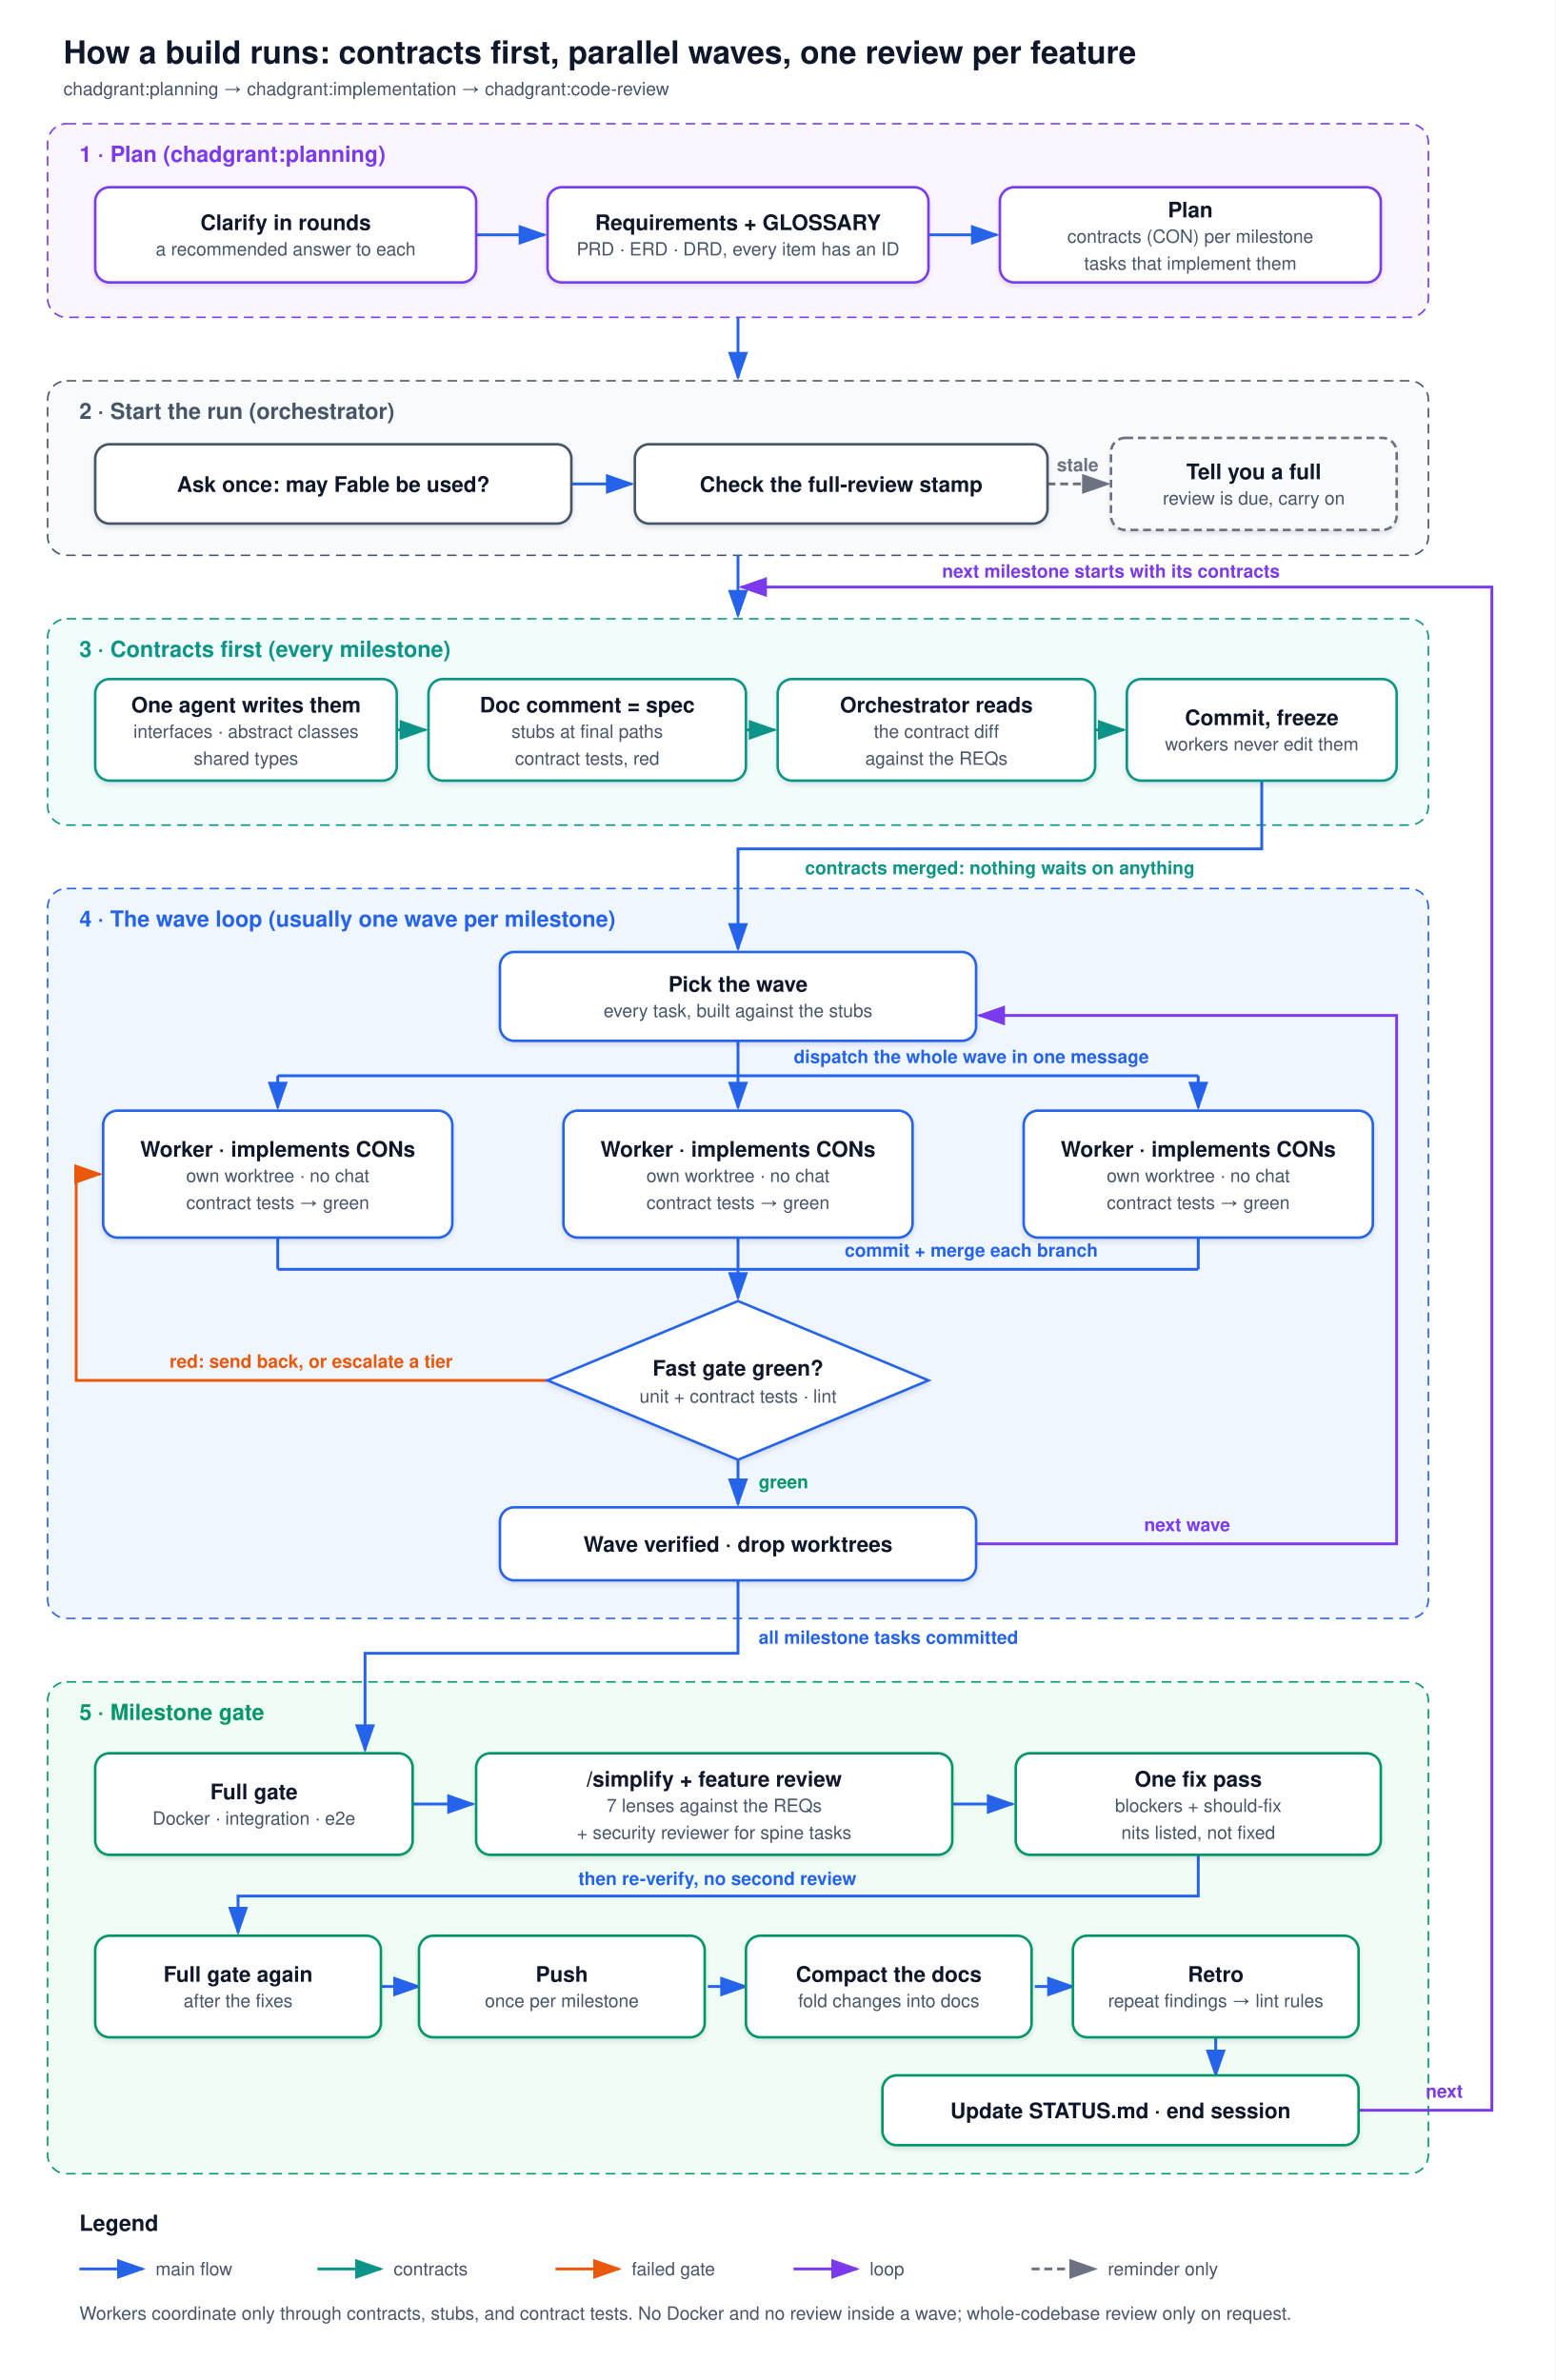
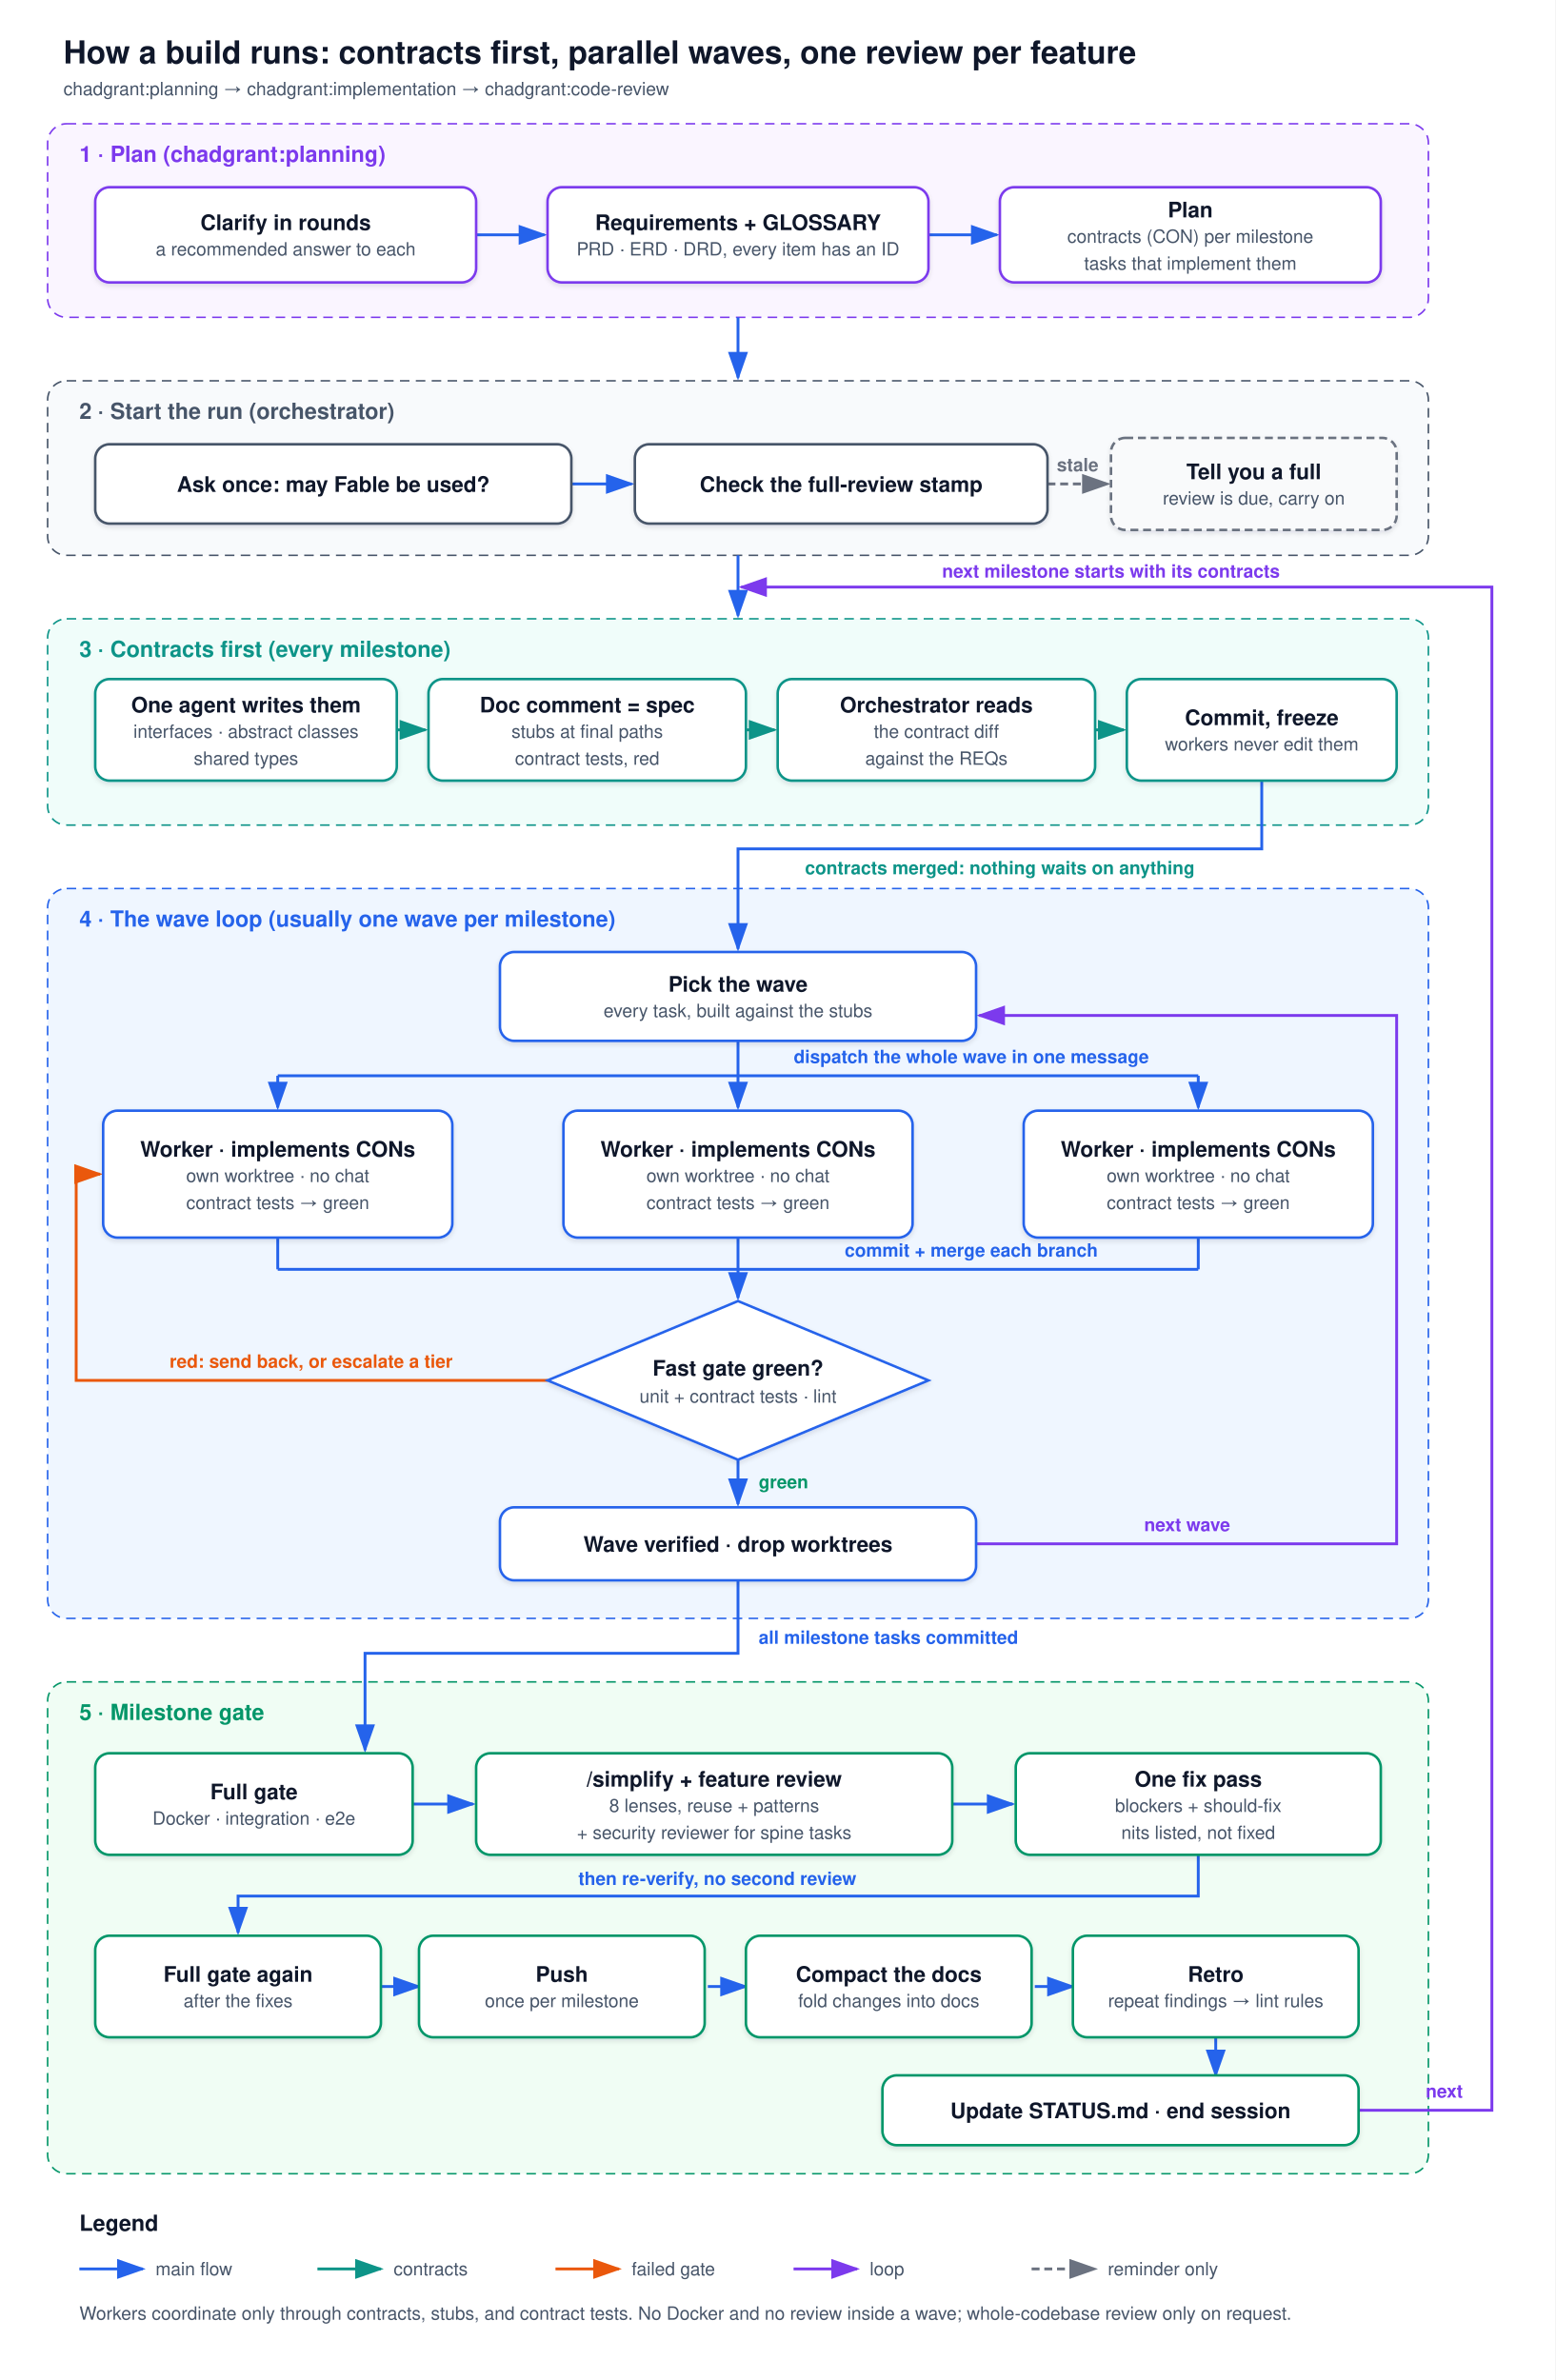
<svg xmlns="http://www.w3.org/2000/svg" viewBox="0 0 980 1500" width="980" height="1500">
  <defs>
    <marker id="m-blue" markerWidth="10" markerHeight="7" refX="9" refY="3.5" orient="auto">
      <polygon points="0 0, 10 3.5, 0 7" fill="#2563eb" />
    </marker>
    <marker id="m-orange" markerWidth="10" markerHeight="7" refX="9" refY="3.5" orient="auto">
      <polygon points="0 0, 10 3.5, 0 7" fill="#ea580c" />
    </marker>
    <marker id="m-purple" markerWidth="10" markerHeight="7" refX="9" refY="3.5" orient="auto">
      <polygon points="0 0, 10 3.5, 0 7" fill="#7c3aed" />
    </marker>
    <marker id="m-gray" markerWidth="10" markerHeight="7" refX="9" refY="3.5" orient="auto">
      <polygon points="0 0, 10 3.5, 0 7" fill="#6b7280" />
    </marker>
    <marker id="m-teal" markerWidth="10" markerHeight="7" refX="9" refY="3.5" orient="auto">
      <polygon points="0 0, 10 3.5, 0 7" fill="#0d9488" />
    </marker>
    <filter id="sh" x="-10%" y="-20%" width="120%" height="150%">
      <feDropShadow dx="0" dy="1.5" stdDeviation="1.5" flood-color="#0f172a" flood-opacity="0.12" />
    </filter>
    <style>text{font-family:-apple-system,"Segoe UI",Helvetica,Arial,sans-serif;fill:#0f172a}.t{font-size:13.5px;font-weight:600}.s{font-size:11.5px;fill:#475569}.h{font-size:14px;font-weight:700}.lbl{font-size:11.5px;font-weight:600}</style>
  </defs>
  <rect width="980" height="1500" fill="#ffffff" />
  <text x="40" y="40" style="font-size:20px;font-weight:700">How a build runs: contracts first, parallel waves, one review per feature</text>
  <text x="40" y="60" class="s">chadgrant:planning → chadgrant:implementation → chadgrant:code-review</text>
  <rect x="30" y="78" width="870" height="122" rx="12" fill="#faf5ff" stroke="#7c3aed" stroke-dasharray="6,4" />
  <text x="50" y="102" class="h" style="fill:#7c3aed">1 · Plan  (chadgrant:planning)</text>
  <rect x="30" y="240" width="870" height="110" rx="12" fill="#f8fafc" stroke="#475569" stroke-dasharray="6,4" />
  <text x="50" y="264" class="h" style="fill:#475569">2 · Start the run  (orchestrator)</text>
  <rect x="30" y="390" width="870" height="130" rx="12" fill="#f0fdfa" stroke="#0d9488" stroke-dasharray="6,4" />
  <text x="50" y="414" class="h" style="fill:#0d9488">3 · Contracts first  (every milestone)</text>
  <rect x="30" y="560" width="870" height="460" rx="12" fill="#eff6ff" stroke="#2563eb" stroke-dasharray="6,4" />
  <text x="50" y="584" class="h" style="fill:#2563eb">4 · The wave loop  (usually one wave per milestone)</text>
  <rect x="30" y="1060" width="870" height="310" rx="12" fill="#f0fdf4" stroke="#059669" stroke-dasharray="6,4" />
  <text x="50" y="1084" class="h" style="fill:#059669">5 · Milestone gate</text>
  <polyline points="300,148 343,148" fill="none" stroke="#2563eb" stroke-width="1.8" marker-end="url(#m-blue)" />
  <polyline points="585,148 628,148" fill="none" stroke="#2563eb" stroke-width="1.8" marker-end="url(#m-blue)" />
  <polyline points="465,200 465,238" fill="none" stroke="#2563eb" stroke-width="1.8" marker-end="url(#m-blue)" />
  <polyline points="360,305 398,305" fill="none" stroke="#2563eb" stroke-width="1.8" marker-end="url(#m-blue)" />
  <polyline points="660,305 698,305" fill="none" stroke="#6b7280" stroke-width="1.8" stroke-dasharray="5,3" marker-end="url(#m-gray)" />
  <text x="679" y="297" text-anchor="middle" class="lbl" style="fill:#6b7280">stale</text>
  <polyline points="465,350 465,388" fill="none" stroke="#2563eb" stroke-width="1.8" marker-end="url(#m-blue)" />
  <polyline points="250,460 268,460" fill="none" stroke="#0d9488" stroke-width="1.8" marker-end="url(#m-teal)" />
  <polyline points="470,460 488,460" fill="none" stroke="#0d9488" stroke-width="1.8" marker-end="url(#m-teal)" />
  <polyline points="690,460 708,460" fill="none" stroke="#0d9488" stroke-width="1.8" marker-end="url(#m-teal)" />
  <polyline points="795,492 795,535 465,535 465,598" fill="none" stroke="#2563eb" stroke-width="1.8" marker-end="url(#m-blue)" />
  <text x="630" y="551" text-anchor="middle" class="lbl" style="fill:#0d9488">contracts merged: nothing waits on anything</text>
  <polyline points="465,656 465,678" fill="none" stroke="#2563eb" stroke-width="1.8" />
  <polyline points="175,678 755,678" fill="none" stroke="#2563eb" stroke-width="1.8" />
  <polyline points="175,678 175,698" fill="none" stroke="#2563eb" stroke-width="1.8" marker-end="url(#m-blue)" />
  <polyline points="465,678 465,698" fill="none" stroke="#2563eb" stroke-width="1.8" marker-end="url(#m-blue)" />
  <polyline points="755,678 755,698" fill="none" stroke="#2563eb" stroke-width="1.8" marker-end="url(#m-blue)" />
  <text x="612" y="670" text-anchor="middle" class="lbl" style="fill:#2563eb">dispatch the whole wave in one message</text>
  <polyline points="175,780 175,800" fill="none" stroke="#2563eb" stroke-width="1.8" />
  <polyline points="465,780 465,800" fill="none" stroke="#2563eb" stroke-width="1.8" />
  <polyline points="755,780 755,800" fill="none" stroke="#2563eb" stroke-width="1.8" />
  <polyline points="175,800 755,800" fill="none" stroke="#2563eb" stroke-width="1.8" />
  <polyline points="465,800 465,818" fill="none" stroke="#2563eb" stroke-width="1.8" marker-end="url(#m-blue)" />
  <text x="612" y="792" text-anchor="middle" class="lbl" style="fill:#2563eb">commit + merge each branch</text>
  <polyline points="345,870 48,870 48,740 63,740" fill="none" stroke="#ea580c" stroke-width="1.8" marker-end="url(#m-orange)" />
  <text x="196" y="862" text-anchor="middle" class="lbl" style="fill:#ea580c">red: send back, or escalate a tier</text>
  <polyline points="465,920 465,948" fill="none" stroke="#2563eb" stroke-width="1.8" marker-end="url(#m-blue)" />
  <text x="478" y="938" text-anchor="start" class="lbl" style="fill:#059669">green</text>
  <polyline points="615,973 880,973 880,640 617,640" fill="none" stroke="#7c3aed" stroke-width="1.8" marker-end="url(#m-purple)" />
  <text x="748" y="965" text-anchor="middle" class="lbl" style="fill:#7c3aed">next wave</text>
  <polyline points="465,996 465,1042 230,1042 230,1103" fill="none" stroke="#2563eb" stroke-width="1.8" marker-end="url(#m-blue)" />
  <text x="478" y="1036" text-anchor="start" class="lbl" style="fill:#2563eb">all milestone tasks committed</text>
  <polyline points="260,1137 298,1137" fill="none" stroke="#2563eb" stroke-width="1.8" marker-end="url(#m-blue)" />
  <polyline points="600,1137 638,1137" fill="none" stroke="#2563eb" stroke-width="1.8" marker-end="url(#m-blue)" />
  <polyline points="755,1169 755,1195 150,1195 150,1218" fill="none" stroke="#2563eb" stroke-width="1.8" marker-end="url(#m-blue)" />
  <text x="452" y="1188" text-anchor="middle" class="lbl" style="fill:#2563eb">then re-verify, no second review</text>
  <polyline points="240,1252 264,1252" fill="none" stroke="#2563eb" stroke-width="1.8" marker-end="url(#m-blue)" />
  <polyline points="446,1252 470,1252" fill="none" stroke="#2563eb" stroke-width="1.8" marker-end="url(#m-blue)" />
  <polyline points="652,1252 676,1252" fill="none" stroke="#2563eb" stroke-width="1.8" marker-end="url(#m-blue)" />
  <polyline points="766,1284 766,1308" fill="none" stroke="#2563eb" stroke-width="1.8" marker-end="url(#m-blue)" />
  <polyline points="856,1330 940,1330 940,370 467,370" fill="none" stroke="#7c3aed" stroke-width="1.8" marker-end="url(#m-purple)" />
  <text x="910" y="1322" text-anchor="middle" class="lbl" style="fill:#7c3aed">next</text>
  <text x="700" y="364" text-anchor="middle" class="lbl" style="fill:#7c3aed">next milestone starts with its contracts</text>
  <rect x="60" y="118" width="240" height="60" rx="9" fill="#ffffff" stroke="#7c3aed" stroke-width="1.6" filter="url(#sh)" />
  <text x="180.0" y="145.0" text-anchor="middle" class="t">Clarify in rounds</text>
  <text x="180.0" y="161.0" text-anchor="middle" class="s">a recommended answer to each</text>
  <rect x="345" y="118" width="240" height="60" rx="9" fill="#ffffff" stroke="#7c3aed" stroke-width="1.6" filter="url(#sh)" />
  <text x="465.0" y="145.0" text-anchor="middle" class="t">Requirements + GLOSSARY</text>
  <text x="465.0" y="161.0" text-anchor="middle" class="s">PRD · ERD · DRD, every item has an ID</text>
  <rect x="630" y="118" width="240" height="60" rx="9" fill="#ffffff" stroke="#7c3aed" stroke-width="1.6" filter="url(#sh)" />
  <text x="750.0" y="137.0" text-anchor="middle" class="t">Plan</text>
  <text x="750.0" y="153.0" text-anchor="middle" class="s">contracts (CON) per milestone</text>
  <text x="750.0" y="170.0" text-anchor="middle" class="s">tasks that implement them</text>
  <rect x="60" y="280" width="300" height="50" rx="9" fill="#ffffff" stroke="#475569" stroke-width="1.6" filter="url(#sh)" />
  <text x="210.0" y="310.0" text-anchor="middle" class="t">Ask once: may Fable be used?</text>
  <rect x="400" y="280" width="260" height="50" rx="9" fill="#ffffff" stroke="#475569" stroke-width="1.6" filter="url(#sh)" />
  <text x="530.0" y="310.0" text-anchor="middle" class="t">Check the full-review stamp</text>
  <rect x="700" y="276" width="180" height="58" rx="9" fill="#f9fafb" stroke="#6b7280" stroke-width="1.6" stroke-dasharray="5,3" filter="url(#sh)" />
  <text x="790.0" y="302.0" text-anchor="middle" class="t">Tell you a full</text>
  <text x="790.0" y="318.0" text-anchor="middle" class="s">review is due, carry on</text>
  <rect x="60" y="428" width="190" height="64" rx="9" fill="#ffffff" stroke="#0d9488" stroke-width="1.6" filter="url(#sh)" />
  <text x="155.0" y="449.0" text-anchor="middle" class="t">One agent writes them</text>
  <text x="155.0" y="465.0" text-anchor="middle" class="s">interfaces · abstract classes</text>
  <text x="155.0" y="482.0" text-anchor="middle" class="s">shared types</text>
  <rect x="270" y="428" width="200" height="64" rx="9" fill="#ffffff" stroke="#0d9488" stroke-width="1.6" filter="url(#sh)" />
  <text x="370.0" y="449.0" text-anchor="middle" class="t">Doc comment = spec</text>
  <text x="370.0" y="465.0" text-anchor="middle" class="s">stubs at final paths</text>
  <text x="370.0" y="482.0" text-anchor="middle" class="s">contract tests, red</text>
  <rect x="490" y="428" width="200" height="64" rx="9" fill="#ffffff" stroke="#0d9488" stroke-width="1.6" filter="url(#sh)" />
  <text x="590.0" y="449.0" text-anchor="middle" class="t">Orchestrator reads</text>
  <text x="590.0" y="465.0" text-anchor="middle" class="s">the contract diff</text>
  <text x="590.0" y="482.0" text-anchor="middle" class="s">against the REQs</text>
  <rect x="710" y="428" width="170" height="64" rx="9" fill="#ffffff" stroke="#0d9488" stroke-width="1.6" filter="url(#sh)" />
  <text x="795.0" y="457.0" text-anchor="middle" class="t">Commit, freeze</text>
  <text x="795.0" y="473.0" text-anchor="middle" class="s">workers never edit them</text>
  <rect x="315" y="600" width="300" height="56" rx="9" fill="#ffffff" stroke="#2563eb" stroke-width="1.6" filter="url(#sh)" />
  <text x="465.0" y="625.0" text-anchor="middle" class="t">Pick the wave</text>
  <text x="465.0" y="641.0" text-anchor="middle" class="s">every task, built against the stubs</text>
  <rect x="65" y="700" width="220" height="80" rx="9" fill="#ffffff" stroke="#2563eb" stroke-width="1.6" filter="url(#sh)" />
  <text x="175.0" y="729.0" text-anchor="middle" class="t">Worker · implements CONs</text>
  <text x="175.0" y="745.0" text-anchor="middle" class="s">own worktree · no chat</text>
  <text x="175.0" y="762.0" text-anchor="middle" class="s">contract tests → green</text>
  <rect x="355" y="700" width="220" height="80" rx="9" fill="#ffffff" stroke="#2563eb" stroke-width="1.6" filter="url(#sh)" />
  <text x="465.0" y="729.0" text-anchor="middle" class="t">Worker · implements CONs</text>
  <text x="465.0" y="745.0" text-anchor="middle" class="s">own worktree · no chat</text>
  <text x="465.0" y="762.0" text-anchor="middle" class="s">contract tests → green</text>
  <rect x="645" y="700" width="220" height="80" rx="9" fill="#ffffff" stroke="#2563eb" stroke-width="1.6" filter="url(#sh)" />
  <text x="755.0" y="729.0" text-anchor="middle" class="t">Worker · implements CONs</text>
  <text x="755.0" y="745.0" text-anchor="middle" class="s">own worktree · no chat</text>
  <text x="755.0" y="762.0" text-anchor="middle" class="s">contract tests → green</text>
  <polygon points="465,820 585,870 465,920 345,870" fill="#ffffff" stroke="#2563eb" stroke-width="1.6" filter="url(#sh)" />
  <text x="465" y="867" text-anchor="middle" class="t">Fast gate green?</text>
  <text x="465" y="884" text-anchor="middle" class="s">unit + contract tests · lint</text>
  <rect x="315" y="950" width="300" height="46" rx="9" fill="#ffffff" stroke="#2563eb" stroke-width="1.6" filter="url(#sh)" />
  <text x="465.0" y="978.0" text-anchor="middle" class="t">Wave verified · drop worktrees</text>
  <rect x="60" y="1105" width="200" height="64" rx="9" fill="#ffffff" stroke="#059669" stroke-width="1.6" filter="url(#sh)" />
  <text x="160.0" y="1134.0" text-anchor="middle" class="t">Full gate</text>
  <text x="160.0" y="1150.0" text-anchor="middle" class="s">Docker · integration · e2e</text>
  <rect x="300" y="1105" width="300" height="64" rx="9" fill="#ffffff" stroke="#059669" stroke-width="1.6" filter="url(#sh)" />
  <text x="450.0" y="1126.0" text-anchor="middle" class="t">/simplify + feature review</text>
-   <text x="450.0" y="1142.0" text-anchor="middle" class="s">7 lenses against the REQs</text>
+   <text x="450.0" y="1142.0" text-anchor="middle" class="s">8 lenses, reuse + patterns</text>
  <text x="450.0" y="1159.0" text-anchor="middle" class="s">+ security reviewer for spine tasks</text>
  <rect x="640" y="1105" width="230" height="64" rx="9" fill="#ffffff" stroke="#059669" stroke-width="1.6" filter="url(#sh)" />
  <text x="755.0" y="1126.0" text-anchor="middle" class="t">One fix pass</text>
  <text x="755.0" y="1142.0" text-anchor="middle" class="s">blockers + should-fix</text>
  <text x="755.0" y="1159.0" text-anchor="middle" class="s">nits listed, not fixed</text>
  <rect x="60" y="1220" width="180" height="64" rx="9" fill="#ffffff" stroke="#059669" stroke-width="1.6" filter="url(#sh)" />
  <text x="150.0" y="1249.0" text-anchor="middle" class="t">Full gate again</text>
  <text x="150.0" y="1265.0" text-anchor="middle" class="s">after the fixes</text>
  <rect x="264" y="1220" width="180" height="64" rx="9" fill="#ffffff" stroke="#059669" stroke-width="1.6" filter="url(#sh)" />
  <text x="354.0" y="1249.0" text-anchor="middle" class="t">Push</text>
  <text x="354.0" y="1265.0" text-anchor="middle" class="s">once per milestone</text>
  <rect x="470" y="1220" width="180" height="64" rx="9" fill="#ffffff" stroke="#059669" stroke-width="1.6" filter="url(#sh)" />
  <text x="560.0" y="1249.0" text-anchor="middle" class="t">Compact the docs</text>
  <text x="560.0" y="1265.0" text-anchor="middle" class="s">fold changes into docs</text>
  <rect x="676" y="1220" width="180" height="64" rx="9" fill="#ffffff" stroke="#059669" stroke-width="1.6" filter="url(#sh)" />
  <text x="766.0" y="1249.0" text-anchor="middle" class="t">Retro</text>
  <text x="766.0" y="1265.0" text-anchor="middle" class="s">repeat findings → lint rules</text>
  <rect x="556" y="1308" width="300" height="44" rx="9" fill="#ffffff" stroke="#059669" stroke-width="1.6" filter="url(#sh)" />
  <text x="706.0" y="1335.0" text-anchor="middle" class="t">Update STATUS.md · end session</text>
  <text x="50" y="1406" class="h">Legend</text>
  <line x1="50" y1="1430" x2="90" y2="1430" stroke="#2563eb" stroke-width="1.8" marker-end="url(#m-blue)" />
  <text x="98" y="1434" class="s">main flow</text>
  <line x1="200" y1="1430" x2="240" y2="1430" stroke="#0d9488" stroke-width="1.8" marker-end="url(#m-teal)" />
  <text x="248" y="1434" class="s">contracts</text>
  <line x1="350" y1="1430" x2="390" y2="1430" stroke="#ea580c" stroke-width="1.8" marker-end="url(#m-orange)" />
  <text x="398" y="1434" class="s">failed gate</text>
  <line x1="500" y1="1430" x2="540" y2="1430" stroke="#7c3aed" stroke-width="1.8" marker-end="url(#m-purple)" />
  <text x="548" y="1434" class="s">loop</text>
  <line x1="650" y1="1430" x2="690" y2="1430" stroke="#6b7280" stroke-width="1.8" stroke-dasharray="5,3" marker-end="url(#m-gray)" />
  <text x="698" y="1434" class="s">reminder only</text>
  <text x="50" y="1462" class="s">Workers coordinate only through contracts, stubs, and contract tests. No Docker and no review inside a wave; whole-codebase review only on request.</text>
</svg>
